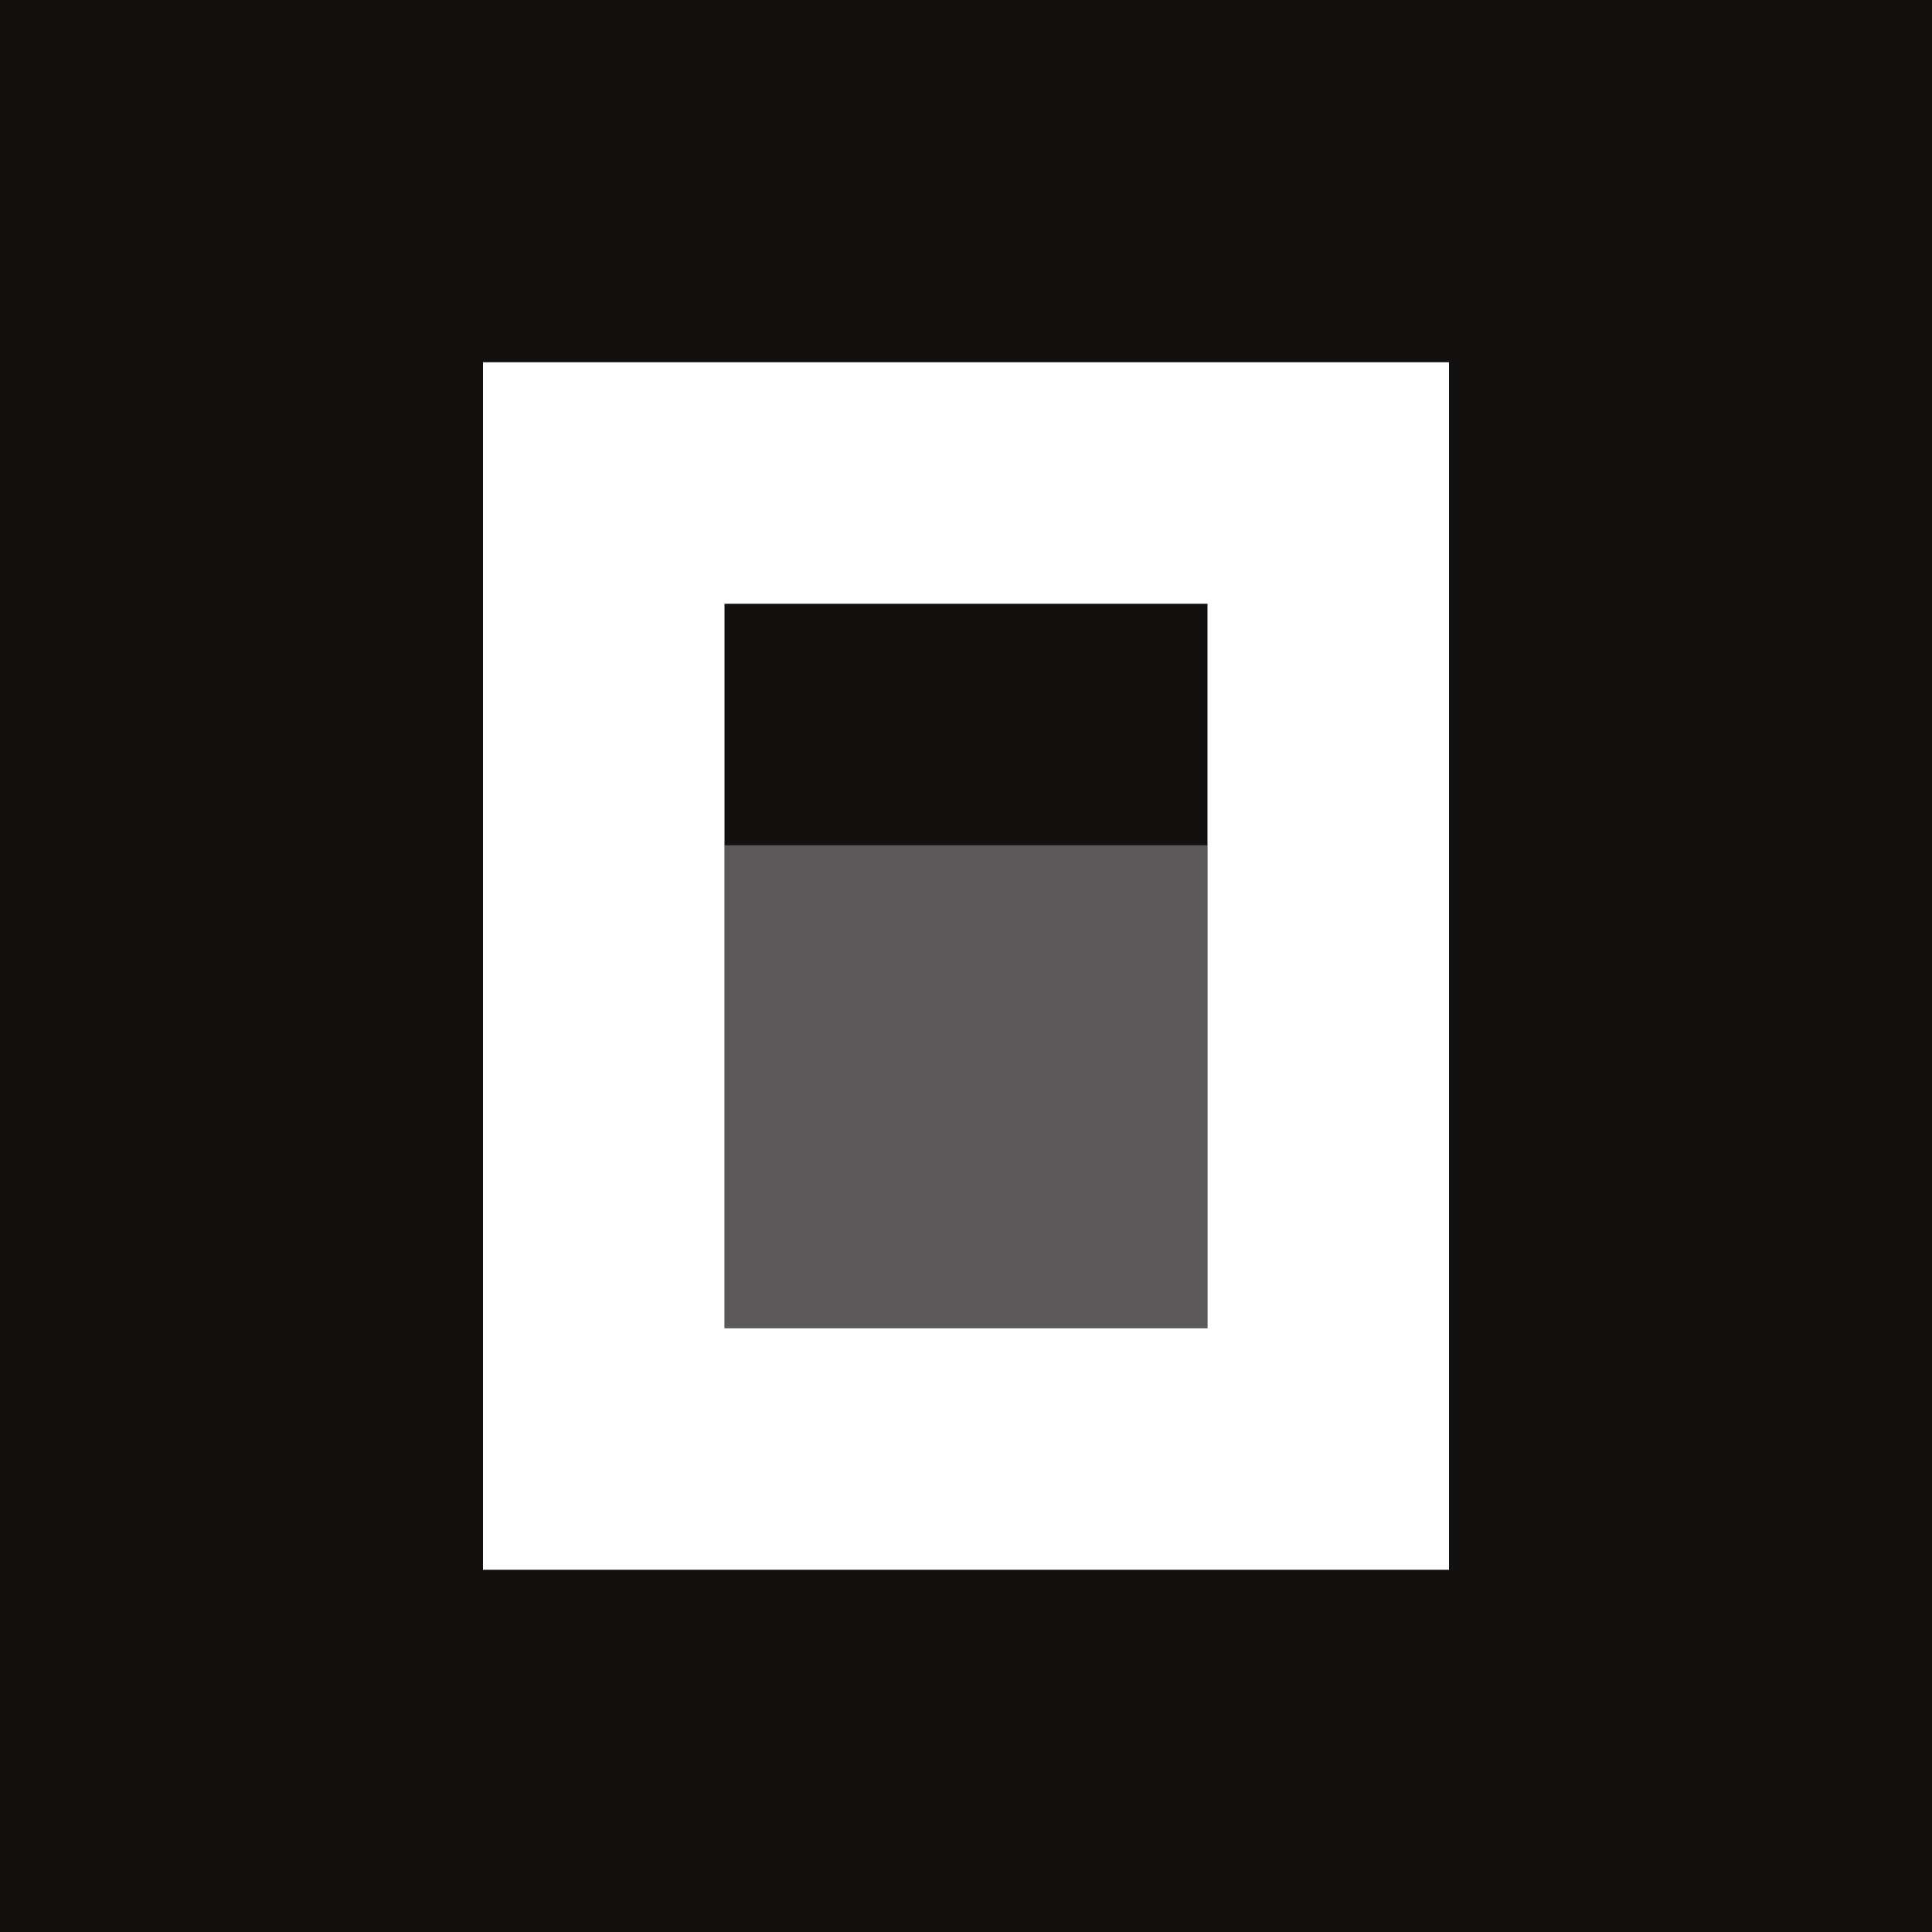
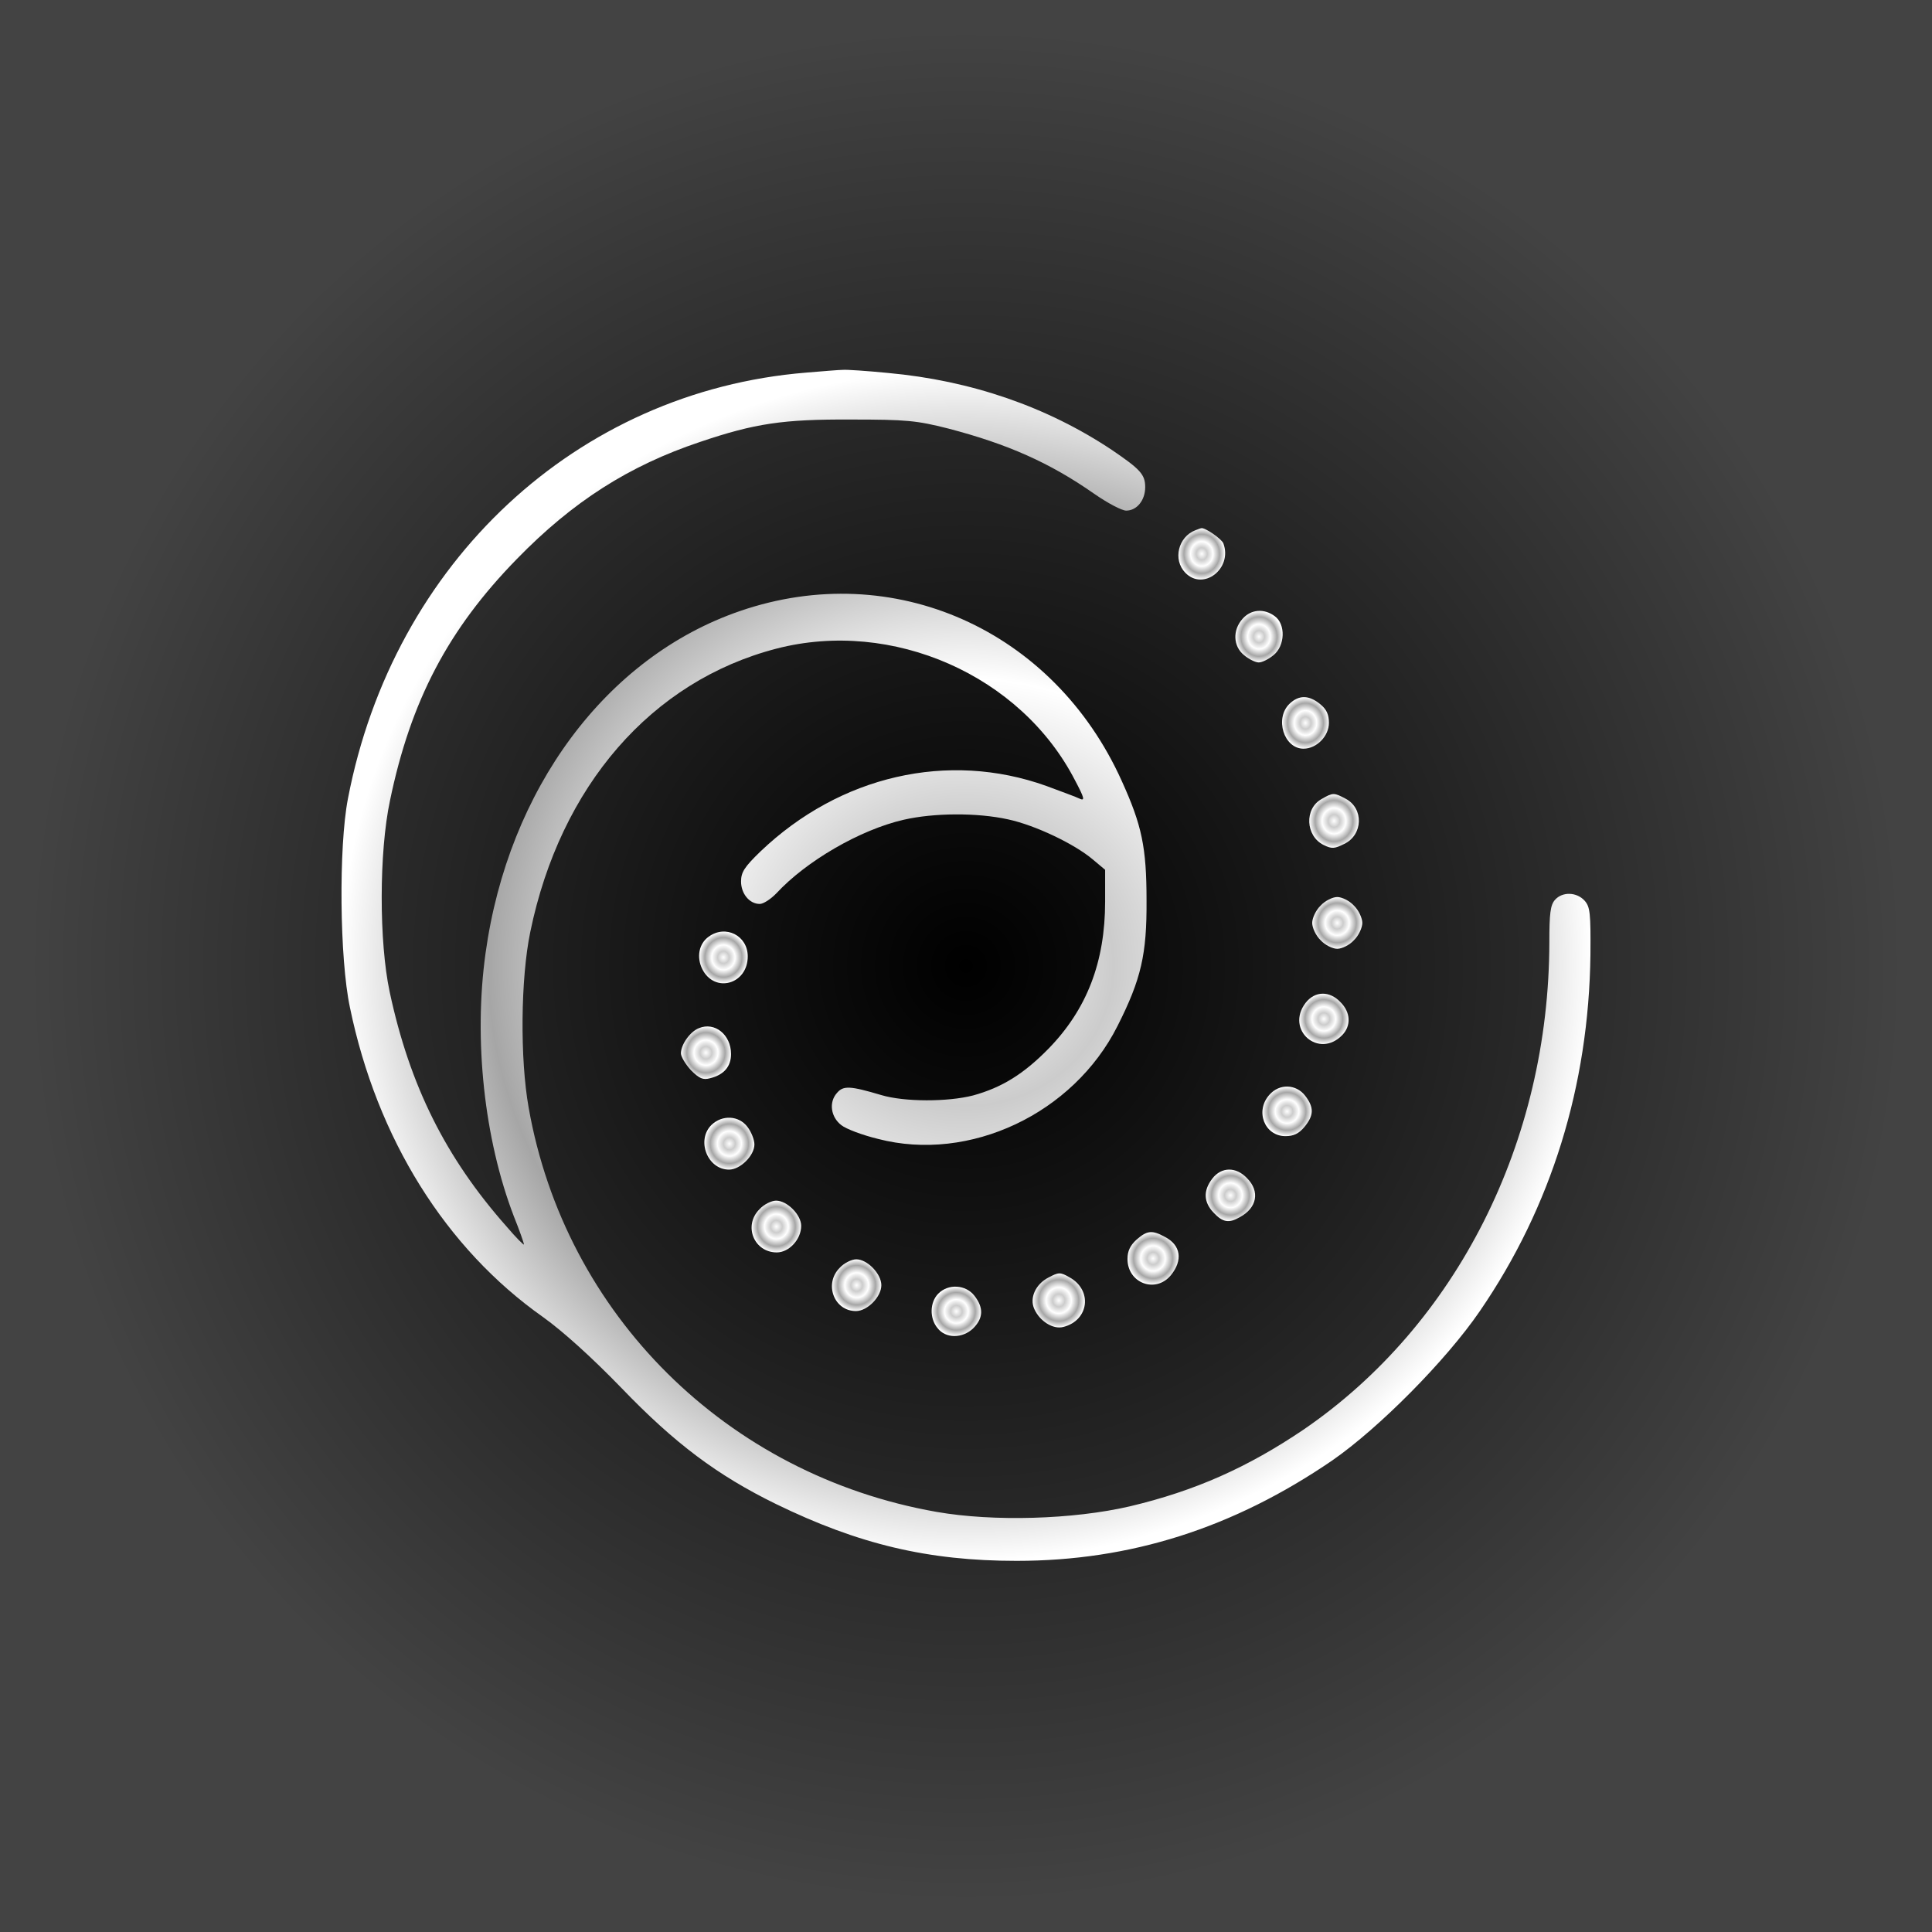
- <svg xmlns="http://www.w3.org/2000/svg" version="1.1" width="512" height="512">
-   <svg width="512" height="512" viewBox="0 0 512 512" fill="none">
-     <rect width="512" height="512" fill="#131010" />
-     <path d="M320 224V352H192V224H320Z" fill="#5A5858" />
-     <path fill-rule="evenodd" clip-rule="evenodd" d="M384 416H128V96H384V416ZM320 160H192V352H320V160Z" fill="white" />
-   </svg>
-   <style>@media (prefers-color-scheme: light) { :root { filter: none; } }
- @media (prefers-color-scheme: dark) { :root { filter: none; } }
- </style>
+ <svg xmlns="http://www.w3.org/2000/svg" width="1024" height="1024" viewBox="0 0 1024 1024" fill="none">
+   <rect width="1024" height="1024" fill="url(#paint0_radial_607_62)" />
+   <path d="M427.294 197.491C305.851 207.366 208.485 297.885 184.408 423.332C179.452 448.934 179.983 508.183 185.471 533.967C199.81 603.457 236.278 661.792 287.971 698.183C298.416 705.68 313.641 719.395 329.574 735.853C357.721 765.112 380.204 781.936 411.185 797.114C455.088 818.509 491.911 827.287 538.824 827.287C599.191 827.287 653.716 809.915 706.118 774.073C730.902 756.883 766.485 721.041 784.365 694.891C822.25 639.665 842.077 575.478 842.962 506.172C843.139 484.045 842.785 480.753 839.953 477.461C835.704 472.707 828.092 472.524 824.197 476.913C821.718 479.656 821.187 484.227 821.187 499.405C821.01 605.103 772.15 702.023 691.07 757.615C661.329 777.73 633.535 790.165 598.837 798.394C568.919 805.343 526.609 806.623 496.336 801.32C385.161 781.753 299.478 696.72 280.182 586.999C275.579 561.215 275.933 518.607 281.067 493.919C297 416.566 345.329 360.975 411.539 343.785C472.968 327.876 541.125 357.866 569.804 413.64C574.761 422.967 575.115 424.613 572.282 423.332C570.512 422.418 562.369 419.492 554.579 416.566C502.532 397.914 445.174 411.08 403.041 451.311C394.544 459.54 392.773 462.283 392.773 467.221C392.773 473.621 397.199 479.107 402.687 479.107C404.634 479.107 408.529 476.547 411.539 473.438C427.294 456.432 455.796 439.791 478.987 434.487C494.92 430.83 517.934 430.647 534.398 434.305C548.737 437.413 569.45 447.288 579.187 455.517L585.737 461.003V477.827C585.737 510.012 576 535.065 555.642 555.912C542.541 569.261 531.034 576.393 515.81 580.599C502.355 584.073 479.341 584.073 467.126 580.416C450.485 575.478 446.945 575.295 443.581 579.319C439.155 584.256 440.395 592.119 445.883 596.325C448.361 598.337 457.036 601.628 465.356 603.64C513.862 616.258 568.919 590.291 592.287 543.842C604.856 518.972 607.866 505.806 607.689 477.278C607.689 449.117 605.21 437.413 594.588 414.006C558.474 333.727 473.499 295.874 392.242 323.852C321.253 348.174 269.383 418.212 257.345 505.257C250.972 551.157 256.637 603.823 272.393 644.785C275.402 652.283 277.704 658.866 277.704 659.597C277.704 660.146 273.455 655.94 268.498 650.088C236.278 613.698 217.159 575.478 206.537 525.738C200.872 499.223 200.872 451.677 206.714 424.247C217.69 371.398 237.518 333.544 273.986 296.239C303.55 265.883 333.291 246.865 370.999 234.247C400.209 224.372 415.079 222.178 451.194 222.361C480.581 222.361 485.891 222.91 502.532 227.115C534.044 235.345 556.35 245.219 579.895 261.677C586.976 266.615 594.588 270.638 596.89 270.638C602.555 270.638 606.98 265.152 606.98 258.203C606.98 251.437 604.325 248.694 589.277 238.453C554.933 215.595 514.747 201.697 470.667 197.674C459.514 196.577 448.715 195.845 446.768 196.028C444.82 196.028 436.146 196.759 427.294 197.491Z" fill="url(#paint1_radial_607_62)" />
+   <path d="M633.535 281.061C624.506 284.536 621.497 296.605 628.224 303.554C637.784 313.429 653.362 301.36 648.406 288.01C647.52 285.633 638.492 279.415 636.722 279.964C636.367 279.964 634.951 280.513 633.535 281.061Z" fill="url(#paint2_radial_607_62)" />
+   <path d="M658.673 327.875C653.185 333.91 653.539 342.505 659.381 347.259C662.037 349.454 665.4 351.1 667.171 351.1C668.941 351.1 672.304 349.454 674.96 347.259C681.156 342.322 681.51 330.801 675.668 326.595C670.003 322.389 663.099 322.938 658.673 327.875Z" fill="url(#paint3_radial_607_62)" />
+   <path d="M683.457 373.044C675.491 380.724 680.448 396.817 690.893 396.817C697.797 396.817 704.347 390.233 704.347 383.102C704.347 378.713 703.108 375.97 699.744 373.227C693.725 368.289 688.414 368.289 683.457 373.044Z" fill="url(#paint4_radial_607_62)" />
+   <path d="M700.453 423.515C691.247 428.636 691.955 443.082 701.515 447.837C705.941 450.031 707.357 449.848 712.491 447.288C722.404 442.534 722.936 428.453 713.199 423.332C707.003 420.041 706.472 420.041 700.453 423.515Z" fill="url(#paint5_radial_607_62)" />
+   <path d="M699.921 480.021C697.443 482.399 695.496 486.605 695.496 489.165C695.496 491.725 697.443 495.931 699.921 498.308C702.223 500.868 706.294 502.88 708.773 502.88C711.251 502.88 715.323 500.868 717.624 498.308C720.103 495.931 722.05 491.725 722.05 489.165C722.05 486.605 720.103 482.399 717.624 480.021C715.323 477.461 711.251 475.45 708.773 475.45C706.294 475.45 702.223 477.461 699.921 480.021Z" fill="url(#paint6_radial_607_62)" />
+   <path d="M375.602 496.479C370.468 500.137 369.052 507.269 372.238 513.669C378.788 526.653 396.314 521.715 396.314 506.903C396.314 495.931 384.63 489.896 375.602 496.479Z" fill="url(#paint7_radial_607_62)" />
+   <path d="M691.955 531.59C681.156 545.854 699.037 561.398 711.429 548.597C716.208 543.659 715.854 536.528 710.544 531.224C704.701 525.007 696.912 525.19 691.955 531.59Z" fill="url(#paint8_radial_607_62)" />
+   <path d="M370.467 544.939C365.688 546.768 360.908 553.717 360.908 558.289C360.908 560.117 363.386 564.14 366.219 567.249C370.644 571.638 372.592 572.552 376.486 571.455C383.745 569.626 387.462 565.238 387.462 558.654C387.462 548.414 378.788 541.465 370.467 544.939Z" fill="url(#paint9_radial_607_62)" />
+   <path d="M672.836 580.233C665.046 588.828 670.18 602.177 681.333 602.177C685.582 602.177 688.414 600.897 691.424 597.24C696.381 591.205 696.558 586.999 691.778 580.781C686.998 574.564 678.147 574.198 672.836 580.233Z" fill="url(#paint10_radial_607_62)" />
+   <path d="M377.195 596.142C368.875 604.188 374.894 619.915 386.401 619.915C392.42 619.915 399.855 612.417 399.855 606.566C399.855 604.188 398.262 599.982 396.137 597.239C391.534 591.205 382.86 590.839 377.195 596.142Z" fill="url(#paint11_radial_607_62)" />
+   <path d="M642.563 624.67C637.606 631.07 637.96 637.287 643.271 642.773C648.051 647.894 651.415 648.442 657.08 645.151C666.285 640.213 667.879 631.436 660.974 624.487C655.132 618.269 647.343 618.452 642.563 624.67Z" fill="url(#paint12_radial_607_62)" />
+   <path d="M402.51 640.945C393.835 649.722 399.677 663.803 411.716 663.803C418.266 663.803 424.639 656.854 424.639 649.722C424.639 643.871 417.203 636.373 411.361 636.373C408.883 636.373 404.811 638.385 402.51 640.945Z" fill="url(#paint13_radial_607_62)" />
+   <path d="M602.377 657.037C599.014 660.146 597.598 663.072 597.598 667.278C597.598 680.079 612.468 685.748 620.612 675.873C626.985 668.009 625.923 659.963 617.425 655.574C610.698 651.917 608.042 652.1 602.377 657.037Z" fill="url(#paint14_radial_607_62)" />
+   <path d="M444.998 672.032C436.677 680.444 441.988 694.891 453.672 694.891C459.691 694.891 467.127 687.393 467.127 681.176C467.127 675.141 459.691 667.461 453.849 667.461C451.371 667.461 447.299 669.472 444.998 672.032Z" fill="url(#paint15_radial_607_62)" />
+   <path d="M555.642 677.153C548.914 680.627 545.551 687.942 548.206 693.794C551.039 700.194 558.12 704.766 563.608 703.303C577.239 699.828 579.187 683.736 566.795 676.97C562.015 674.227 561.13 674.227 555.642 677.153Z" fill="url(#paint16_radial_607_62)" />
+   <path d="M497.222 685.748C492.796 690.319 492.619 698.731 496.868 703.851C501.116 709.52 510.145 709.52 515.81 704.034C521.121 698.731 521.475 693.245 516.518 686.845C511.915 680.81 502.533 680.261 497.222 685.748Z" fill="url(#paint17_radial_607_62)" />
+   <defs>
+     <radialGradient id="paint0_radial_607_62" cx="0" cy="0" r="1" gradientUnits="userSpaceOnUse" gradientTransform="translate(512 512) rotate(90) scale(500)">
+       <stop />
+       <stop offset="1" stop-color="#434343" />
+     </radialGradient>
+     <radialGradient id="paint1_radial_607_62" cx="0" cy="0" r="1" gradientUnits="userSpaceOnUse" gradientTransform="translate(512 511.644) rotate(-90) scale(315.644 331)">
+       <stop stop-color="white" />
+       <stop offset="0.236" stop-color="#CCCCCC" />
+       <stop offset="0.481" stop-color="white" />
+       <stop offset="0.764" stop-color="#A6A6A6" />
+       <stop offset="1" stop-color="white" />
+     </radialGradient>
+     <radialGradient id="paint2_radial_607_62" cx="0" cy="0" r="1" gradientUnits="userSpaceOnUse" gradientTransform="translate(636.962 293.55) rotate(-90) scale(13.6201 12.3944)">
+       <stop stop-color="white" />
+       <stop offset="0.236" stop-color="#CCCCCC" />
+       <stop offset="0.481" stop-color="white" />
+       <stop offset="0.764" stop-color="#A6A6A6" />
+       <stop offset="1" stop-color="white" />
+     </radialGradient>
+     <radialGradient id="paint3_radial_607_62" cx="0" cy="0" r="1" gradientUnits="userSpaceOnUse" gradientTransform="translate(667.303 337.436) rotate(-90) scale(13.6636 12.534)">
+       <stop stop-color="white" />
+       <stop offset="0.236" stop-color="#CCCCCC" />
+       <stop offset="0.481" stop-color="white" />
+       <stop offset="0.764" stop-color="#A6A6A6" />
+       <stop offset="1" stop-color="white" />
+     </radialGradient>
+     <radialGradient id="paint4_radial_607_62" cx="0" cy="0" r="1" gradientUnits="userSpaceOnUse" gradientTransform="translate(691.934 383.159) rotate(-90) scale(13.6581 12.4129)">
+       <stop stop-color="white" />
+       <stop offset="0.236" stop-color="#CCCCCC" />
+       <stop offset="0.481" stop-color="white" />
+       <stop offset="0.764" stop-color="#A6A6A6" />
+       <stop offset="1" stop-color="white" />
+     </radialGradient>
+     <radialGradient id="paint5_radial_607_62" cx="0" cy="0" r="1" gradientUnits="userSpaceOnUse" gradientTransform="translate(707.076 435.121) rotate(-90) scale(14.2349 13.1449)">
+       <stop stop-color="white" />
+       <stop offset="0.236" stop-color="#CCCCCC" />
+       <stop offset="0.481" stop-color="white" />
+       <stop offset="0.764" stop-color="#A6A6A6" />
+       <stop offset="1" stop-color="white" />
+     </radialGradient>
+     <radialGradient id="paint6_radial_607_62" cx="0" cy="0" r="1" gradientUnits="userSpaceOnUse" gradientTransform="translate(708.773 489.165) rotate(-90) scale(13.7151 13.2773)">
+       <stop stop-color="white" />
+       <stop offset="0.236" stop-color="#CCCCCC" />
+       <stop offset="0.481" stop-color="white" />
+       <stop offset="0.764" stop-color="#A6A6A6" />
+       <stop offset="1" stop-color="white" />
+     </radialGradient>
+     <radialGradient id="paint7_radial_607_62" cx="0" cy="0" r="1" gradientUnits="userSpaceOnUse" gradientTransform="translate(383.43 507.455) rotate(-90) scale(13.7074 12.8847)">
+       <stop stop-color="white" />
+       <stop offset="0.236" stop-color="#CCCCCC" />
+       <stop offset="0.481" stop-color="white" />
+       <stop offset="0.764" stop-color="#A6A6A6" />
+       <stop offset="1" stop-color="white" />
+     </radialGradient>
+     <radialGradient id="paint8_radial_607_62" cx="0" cy="0" r="1" gradientUnits="userSpaceOnUse" gradientTransform="translate(701.706 540.014) rotate(-90) scale(13.3403 13.0785)">
+       <stop stop-color="white" />
+       <stop offset="0.236" stop-color="#CCCCCC" />
+       <stop offset="0.481" stop-color="white" />
+       <stop offset="0.764" stop-color="#A6A6A6" />
+       <stop offset="1" stop-color="white" />
+     </radialGradient>
+     <radialGradient id="paint9_radial_607_62" cx="0" cy="0" r="1" gradientUnits="userSpaceOnUse" gradientTransform="translate(374.185 557.956) rotate(-90) scale(13.9218 13.2773)">
+       <stop stop-color="white" />
+       <stop offset="0.236" stop-color="#CCCCCC" />
+       <stop offset="0.481" stop-color="white" />
+       <stop offset="0.764" stop-color="#A6A6A6" />
+       <stop offset="1" stop-color="white" />
+     </radialGradient>
+     <radialGradient id="paint10_radial_607_62" cx="0" cy="0" r="1" gradientUnits="userSpaceOnUse" gradientTransform="translate(682.177 589.042) rotate(-90) scale(13.1354 13.0784)">
+       <stop stop-color="white" />
+       <stop offset="0.236" stop-color="#CCCCCC" />
+       <stop offset="0.481" stop-color="white" />
+       <stop offset="0.764" stop-color="#A6A6A6" />
+       <stop offset="1" stop-color="white" />
+     </radialGradient>
+     <radialGradient id="paint11_radial_607_62" cx="0" cy="0" r="1" gradientUnits="userSpaceOnUse" gradientTransform="translate(386.589 606.168) rotate(-90) scale(13.7468 13.2663)">
+       <stop stop-color="white" />
+       <stop offset="0.236" stop-color="#CCCCCC" />
+       <stop offset="0.481" stop-color="white" />
+       <stop offset="0.764" stop-color="#A6A6A6" />
+       <stop offset="1" stop-color="white" />
+     </radialGradient>
+     <radialGradient id="paint12_radial_607_62" cx="0" cy="0" r="1" gradientUnits="userSpaceOnUse" gradientTransform="translate(652.15 633.563) rotate(-90) scale(13.6492 13.0932)">
+       <stop stop-color="white" />
+       <stop offset="0.236" stop-color="#CCCCCC" />
+       <stop offset="0.481" stop-color="white" />
+       <stop offset="0.764" stop-color="#A6A6A6" />
+       <stop offset="1" stop-color="white" />
+     </radialGradient>
+     <radialGradient id="paint13_radial_607_62" cx="0" cy="0" r="1" gradientUnits="userSpaceOnUse" gradientTransform="translate(411.502 650.088) rotate(-90) scale(13.7151 13.1365)">
+       <stop stop-color="white" />
+       <stop offset="0.236" stop-color="#CCCCCC" />
+       <stop offset="0.481" stop-color="white" />
+       <stop offset="0.764" stop-color="#A6A6A6" />
+       <stop offset="1" stop-color="white" />
+     </radialGradient>
+     <radialGradient id="paint14_radial_607_62" cx="0" cy="0" r="1" gradientUnits="userSpaceOnUse" gradientTransform="translate(611.153 666.971) rotate(-90) scale(13.9182 13.5555)">
+       <stop stop-color="white" />
+       <stop offset="0.236" stop-color="#CCCCCC" />
+       <stop offset="0.481" stop-color="white" />
+       <stop offset="0.764" stop-color="#A6A6A6" />
+       <stop offset="1" stop-color="white" />
+     </radialGradient>
+     <radialGradient id="paint15_radial_607_62" cx="0" cy="0" r="1" gradientUnits="userSpaceOnUse" gradientTransform="translate(454.039 681.176) rotate(-90) scale(13.7151 13.0872)">
+       <stop stop-color="white" />
+       <stop offset="0.236" stop-color="#CCCCCC" />
+       <stop offset="0.481" stop-color="white" />
+       <stop offset="0.764" stop-color="#A6A6A6" />
+       <stop offset="1" stop-color="white" />
+     </radialGradient>
+     <radialGradient id="paint16_radial_607_62" cx="0" cy="0" r="1" gradientUnits="userSpaceOnUse" gradientTransform="translate(561.176 689.256) rotate(-90) scale(14.3209 13.8789)">
+       <stop stop-color="white" />
+       <stop offset="0.236" stop-color="#CCCCCC" />
+       <stop offset="0.481" stop-color="white" />
+       <stop offset="0.764" stop-color="#A6A6A6" />
+       <stop offset="1" stop-color="white" />
+     </radialGradient>
+     <radialGradient id="paint17_radial_607_62" cx="0" cy="0" r="1" gradientUnits="userSpaceOnUse" gradientTransform="translate(506.907 695.04) rotate(-90) scale(13.0862 13.118)">
+       <stop stop-color="white" />
+       <stop offset="0.236" stop-color="#CCCCCC" />
+       <stop offset="0.481" stop-color="white" />
+       <stop offset="0.764" stop-color="#A6A6A6" />
+       <stop offset="1" stop-color="white" />
+     </radialGradient>
+   </defs>
</svg>
